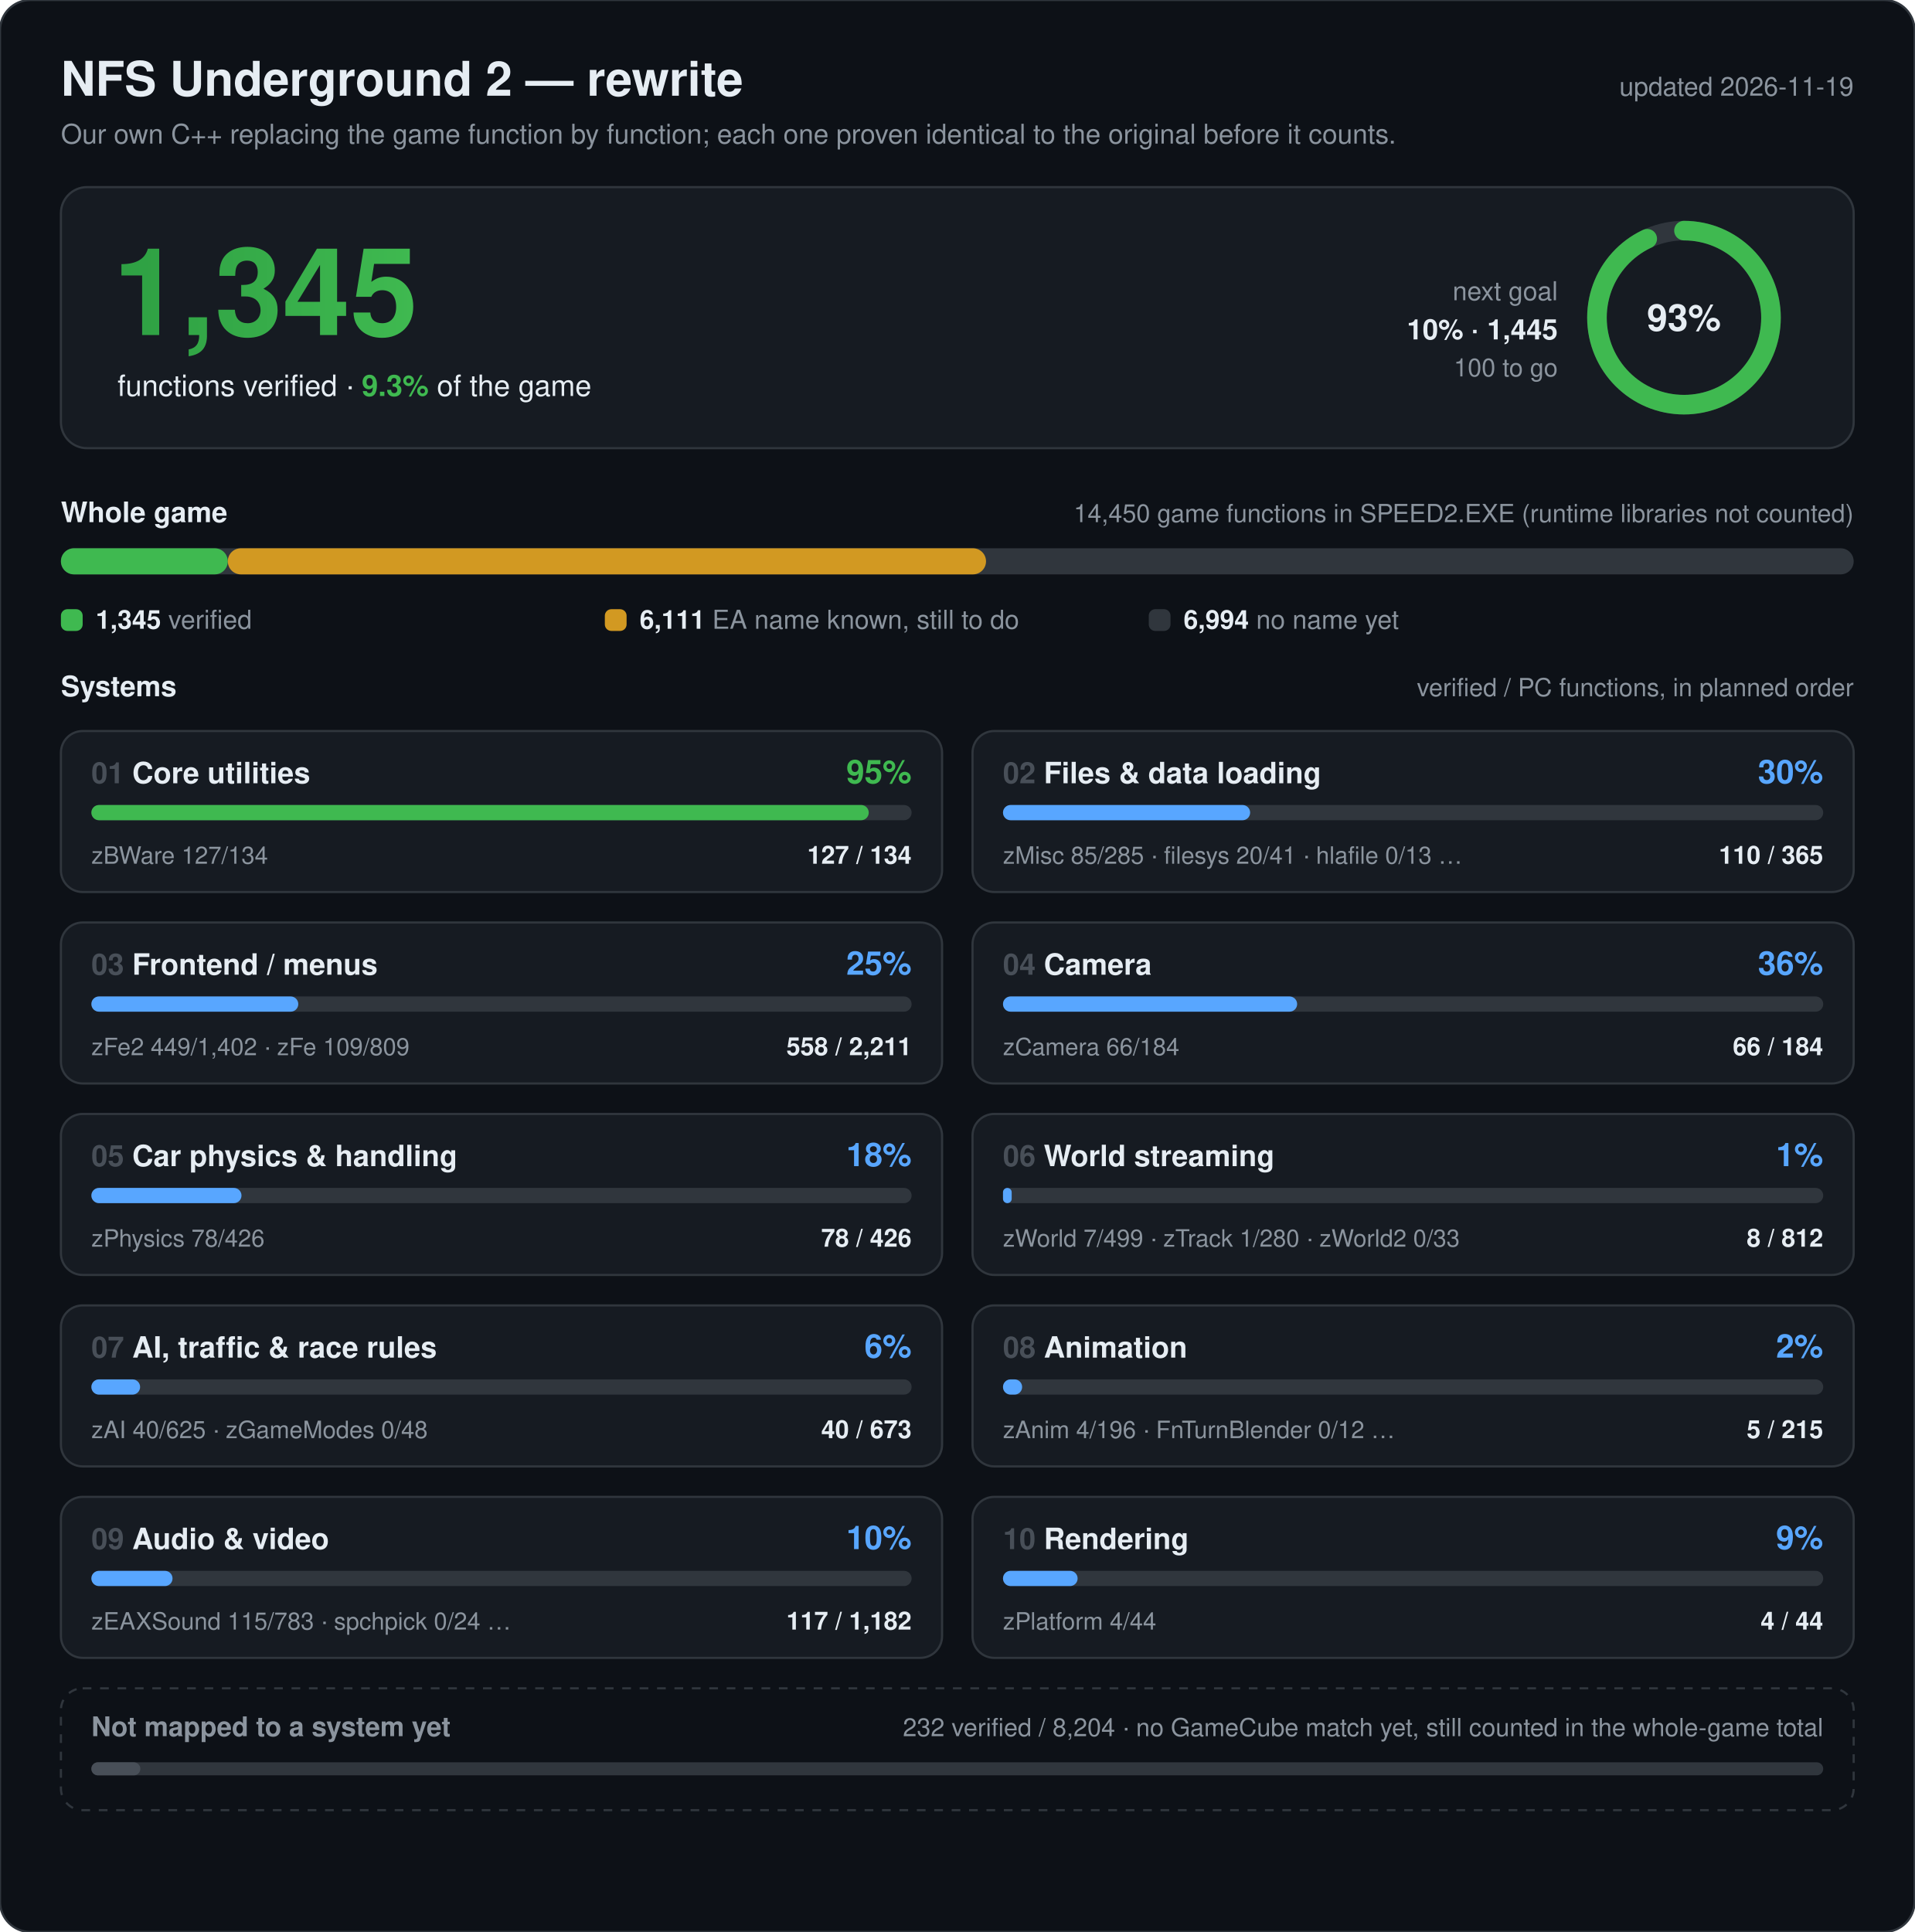
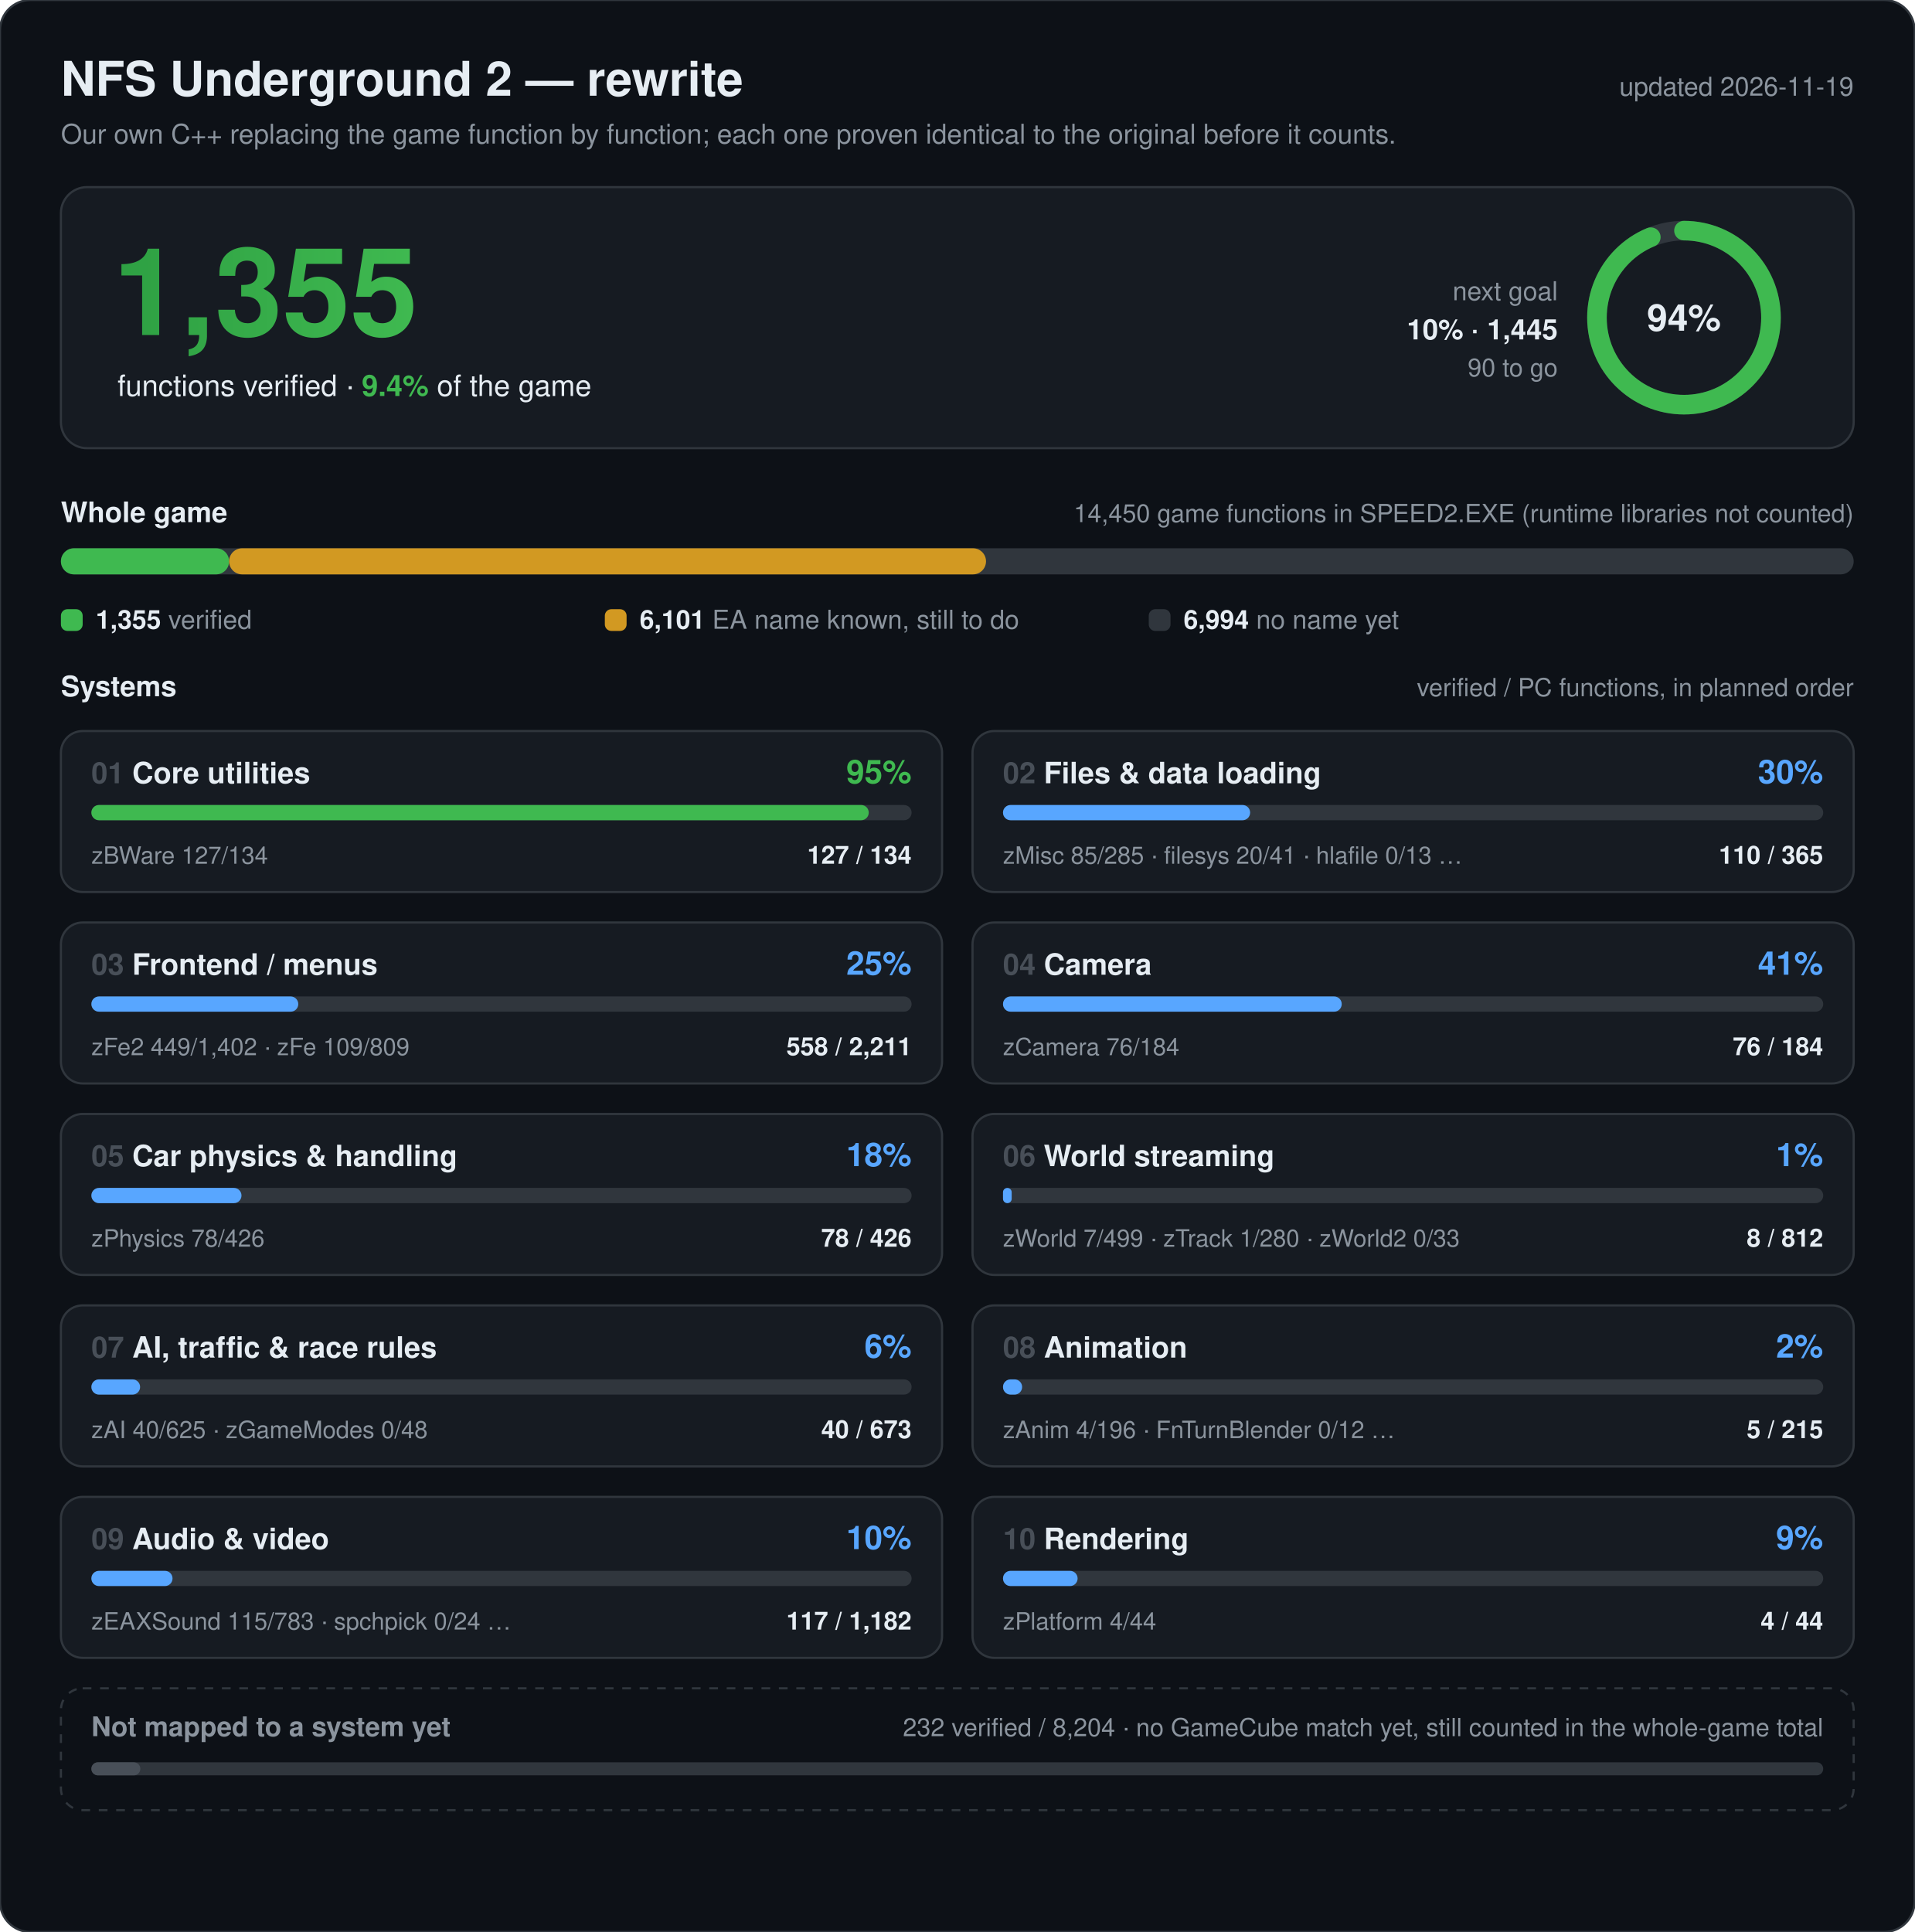
<svg xmlns="http://www.w3.org/2000/svg" width="880" height="888" viewBox="0 0 880 888" font-family="-apple-system, Segoe UI, Helvetica, Arial, sans-serif">
  <defs>
    <linearGradient id="g" x1="0" x2="1">
      <stop offset="0" stop-color="#2ea043" />
      <stop offset="1" stop-color="#3fb950" />
    </linearGradient>
  </defs>
  <rect width="880" height="888" rx="14" fill="#0d1117" stroke="#30363d" />
  <text x="28" y="44" font-size="22" font-weight="800" fill="#e6edf3">NFS Underground 2 — rewrite</text>
  <text x="28" y="66" font-size="12.5" fill="#8b949e">Our own C++ replacing the game function by function; each one proven identical to the original before it counts.</text>
  <text x="852" y="44" font-size="12" fill="#8b949e" text-anchor="end">updated 2026-11-19</text>
  <rect x="28" y="86" width="824" height="120" rx="12" fill="#161b22" stroke="#30363d" />
-   <text x="52" y="154" font-size="56" font-weight="800" fill="url(#g)">1,345</text>
-   <text x="54" y="182" font-size="13.5" fill="#e6edf3">functions verified · <tspan font-weight="700" fill="#3fb950">9.3%</tspan> of the game</text>
+   <text x="52" y="154" font-size="56" font-weight="800" fill="url(#g)">1,355</text>
+   <text x="54" y="182" font-size="13.5" fill="#e6edf3">functions verified · <tspan font-weight="700" fill="#3fb950">9.4%</tspan> of the game</text>
  <circle cx="774" cy="146.0" r="40" fill="none" stroke="#30363d" stroke-width="9" />
-   <circle cx="774" cy="146.0" r="40" fill="none" stroke="#3fb950" stroke-width="9" stroke-linecap="round" stroke-dasharray="233.9 251.3" transform="rotate(-90 774 146.0)" />
-   <text x="774" y="152.0" font-size="17" font-weight="800" fill="#e6edf3" text-anchor="middle">93%</text>
+   <circle cx="774" cy="146.0" r="40" fill="none" stroke="#3fb950" stroke-width="9" stroke-linecap="round" stroke-dasharray="235.7 251.3" transform="rotate(-90 774 146.0)" />
+   <text x="774" y="152.0" font-size="17" font-weight="800" fill="#e6edf3" text-anchor="middle">94%</text>
  <text x="716" y="138.0" font-size="12" fill="#8b949e" text-anchor="end">next goal</text>
  <text x="716" y="156.0" font-size="13" font-weight="700" fill="#e6edf3" text-anchor="end">10% · 1,445</text>
-   <text x="716" y="173.0" font-size="11.5" fill="#8b949e" text-anchor="end">100 to go</text>
+   <text x="716" y="173.0" font-size="11.5" fill="#8b949e" text-anchor="end">90 to go</text>
  <text x="28" y="240" font-size="13" font-weight="700" fill="#e6edf3">Whole game</text>
  <text x="852" y="240" font-size="11.5" fill="#8b949e" text-anchor="end">14,450 game functions in SPEED2.EXE (runtime libraries not counted)</text>
  <rect x="28" y="252" width="824" height="12" rx="6.0" fill="#30363d" />
-   <rect x="28.0" y="252" width="76.7" height="12" rx="6.0" fill="#3fb950" />
-   <rect x="104.7" y="252" width="348.5" height="12" rx="6.0" fill="#d29922" />
+   <rect x="28.0" y="252" width="77.3" height="12" rx="6.0" fill="#3fb950" />
+   <rect x="105.3" y="252" width="347.9" height="12" rx="6.0" fill="#d29922" />
  <rect x="28" y="280" width="10" height="10" rx="3" fill="#3fb950" />
  <text x="44" y="289" font-size="12" fill="#e6edf3">
-     <tspan font-weight="700">1,345</tspan>
+     <tspan font-weight="700">1,355</tspan>
    <tspan fill="#8b949e">verified</tspan>
  </text>
  <rect x="278" y="280" width="10" height="10" rx="3" fill="#d29922" />
  <text x="294" y="289" font-size="12" fill="#e6edf3">
-     <tspan font-weight="700">6,111</tspan>
+     <tspan font-weight="700">6,101</tspan>
    <tspan fill="#8b949e">EA name known, still to do</tspan>
  </text>
  <rect x="528" y="280" width="10" height="10" rx="3" fill="#30363d" />
  <text x="544" y="289" font-size="12" fill="#e6edf3">
    <tspan font-weight="700">6,994</tspan>
    <tspan fill="#8b949e">no name yet</tspan>
  </text>
  <text x="28" y="320" font-size="13" font-weight="700" fill="#e6edf3">Systems</text>
  <text x="852" y="320" font-size="11.5" fill="#8b949e" text-anchor="end">verified / PC functions, in planned order</text>
  <rect x="28.0" y="336" width="405.0" height="74" rx="10" fill="#161b22" stroke="#30363d" />
  <text x="42.0" y="360" font-size="13.5" font-weight="700" fill="#e6edf3">
    <tspan fill="#484f58">01</tspan>  Core utilities</text>
  <text x="419.0" y="360" font-size="15" font-weight="800" fill="#3fb950" text-anchor="end">95%</text>
  <rect x="42.0" y="370" width="377.0" height="7" rx="3.5" fill="#30363d" />
  <rect x="42.0" y="370" width="357.3" height="7" rx="3.5" fill="#3fb950" />
  <text x="42.0" y="397" font-size="11" fill="#8b949e">zBWare 127/134</text>
  <text x="419.0" y="397" font-size="11.5" font-weight="600" fill="#e6edf3" text-anchor="end">127 / 134</text>
  <rect x="447.0" y="336" width="405.0" height="74" rx="10" fill="#161b22" stroke="#30363d" />
  <text x="461.0" y="360" font-size="13.5" font-weight="700" fill="#e6edf3">
    <tspan fill="#484f58">02</tspan>  Files &amp; data loading</text>
  <text x="838.0" y="360" font-size="15" font-weight="800" fill="#58a6ff" text-anchor="end">30%</text>
  <rect x="461.0" y="370" width="377.0" height="7" rx="3.5" fill="#30363d" />
  <rect x="461.0" y="370" width="113.6" height="7" rx="3.5" fill="#58a6ff" />
  <text x="461.0" y="397" font-size="11" fill="#8b949e">zMisc 85/285 · filesys 20/41 · hlafile 0/13 …</text>
  <text x="838.0" y="397" font-size="11.5" font-weight="600" fill="#e6edf3" text-anchor="end">110 / 365</text>
  <rect x="28.0" y="424" width="405.0" height="74" rx="10" fill="#161b22" stroke="#30363d" />
  <text x="42.0" y="448" font-size="13.5" font-weight="700" fill="#e6edf3">
    <tspan fill="#484f58">03</tspan>  Frontend / menus</text>
  <text x="419.0" y="448" font-size="15" font-weight="800" fill="#58a6ff" text-anchor="end">25%</text>
  <rect x="42.0" y="458" width="377.0" height="7" rx="3.5" fill="#30363d" />
  <rect x="42.0" y="458" width="95.1" height="7" rx="3.5" fill="#58a6ff" />
  <text x="42.0" y="485" font-size="11" fill="#8b949e">zFe2 449/1,402 · zFe 109/809</text>
  <text x="419.0" y="485" font-size="11.5" font-weight="600" fill="#e6edf3" text-anchor="end">558 / 2,211</text>
  <rect x="447.0" y="424" width="405.0" height="74" rx="10" fill="#161b22" stroke="#30363d" />
  <text x="461.0" y="448" font-size="13.5" font-weight="700" fill="#e6edf3">
    <tspan fill="#484f58">04</tspan>  Camera</text>
-   <text x="838.0" y="448" font-size="15" font-weight="800" fill="#58a6ff" text-anchor="end">36%</text>
+   <text x="838.0" y="448" font-size="15" font-weight="800" fill="#58a6ff" text-anchor="end">41%</text>
  <rect x="461.0" y="458" width="377.0" height="7" rx="3.5" fill="#30363d" />
-   <rect x="461.0" y="458" width="135.2" height="7" rx="3.5" fill="#58a6ff" />
-   <text x="461.0" y="485" font-size="11" fill="#8b949e">zCamera 66/184</text>
-   <text x="838.0" y="485" font-size="11.5" font-weight="600" fill="#e6edf3" text-anchor="end">66 / 184</text>
+   <rect x="461.0" y="458" width="155.7" height="7" rx="3.5" fill="#58a6ff" />
+   <text x="461.0" y="485" font-size="11" fill="#8b949e">zCamera 76/184</text>
+   <text x="838.0" y="485" font-size="11.5" font-weight="600" fill="#e6edf3" text-anchor="end">76 / 184</text>
  <rect x="28.0" y="512" width="405.0" height="74" rx="10" fill="#161b22" stroke="#30363d" />
  <text x="42.0" y="536" font-size="13.5" font-weight="700" fill="#e6edf3">
    <tspan fill="#484f58">05</tspan>  Car physics &amp; handling</text>
  <text x="419.0" y="536" font-size="15" font-weight="800" fill="#58a6ff" text-anchor="end">18%</text>
  <rect x="42.0" y="546" width="377.0" height="7" rx="3.5" fill="#30363d" />
  <rect x="42.0" y="546" width="69.0" height="7" rx="3.5" fill="#58a6ff" />
  <text x="42.0" y="573" font-size="11" fill="#8b949e">zPhysics 78/426</text>
  <text x="419.0" y="573" font-size="11.5" font-weight="600" fill="#e6edf3" text-anchor="end">78 / 426</text>
  <rect x="447.0" y="512" width="405.0" height="74" rx="10" fill="#161b22" stroke="#30363d" />
  <text x="461.0" y="536" font-size="13.5" font-weight="700" fill="#e6edf3">
    <tspan fill="#484f58">06</tspan>  World streaming</text>
  <text x="838.0" y="536" font-size="15" font-weight="800" fill="#58a6ff" text-anchor="end">1%</text>
  <rect x="461.0" y="546" width="377.0" height="7" rx="3.5" fill="#30363d" />
  <rect x="461.0" y="546" width="4.0" height="7" rx="2.0" fill="#58a6ff" />
  <text x="461.0" y="573" font-size="11" fill="#8b949e">zWorld 7/499 · zTrack 1/280 · zWorld2 0/33</text>
  <text x="838.0" y="573" font-size="11.5" font-weight="600" fill="#e6edf3" text-anchor="end">8 / 812</text>
  <rect x="28.0" y="600" width="405.0" height="74" rx="10" fill="#161b22" stroke="#30363d" />
  <text x="42.0" y="624" font-size="13.5" font-weight="700" fill="#e6edf3">
    <tspan fill="#484f58">07</tspan>  AI, traffic &amp; race rules</text>
  <text x="419.0" y="624" font-size="15" font-weight="800" fill="#58a6ff" text-anchor="end">6%</text>
  <rect x="42.0" y="634" width="377.0" height="7" rx="3.5" fill="#30363d" />
  <rect x="42.0" y="634" width="22.4" height="7" rx="3.5" fill="#58a6ff" />
  <text x="42.0" y="661" font-size="11" fill="#8b949e">zAI 40/625 · zGameModes 0/48</text>
  <text x="419.0" y="661" font-size="11.5" font-weight="600" fill="#e6edf3" text-anchor="end">40 / 673</text>
  <rect x="447.0" y="600" width="405.0" height="74" rx="10" fill="#161b22" stroke="#30363d" />
  <text x="461.0" y="624" font-size="13.5" font-weight="700" fill="#e6edf3">
    <tspan fill="#484f58">08</tspan>  Animation</text>
  <text x="838.0" y="624" font-size="15" font-weight="800" fill="#58a6ff" text-anchor="end">2%</text>
  <rect x="461.0" y="634" width="377.0" height="7" rx="3.5" fill="#30363d" />
  <rect x="461.0" y="634" width="8.8" height="7" rx="3.5" fill="#58a6ff" />
  <text x="461.0" y="661" font-size="11" fill="#8b949e">zAnim 4/196 · FnTurnBlender 0/12 …</text>
  <text x="838.0" y="661" font-size="11.5" font-weight="600" fill="#e6edf3" text-anchor="end">5 / 215</text>
  <rect x="28.0" y="688" width="405.0" height="74" rx="10" fill="#161b22" stroke="#30363d" />
  <text x="42.0" y="712" font-size="13.5" font-weight="700" fill="#e6edf3">
    <tspan fill="#484f58">09</tspan>  Audio &amp; video</text>
  <text x="419.0" y="712" font-size="15" font-weight="800" fill="#58a6ff" text-anchor="end">10%</text>
  <rect x="42.0" y="722" width="377.0" height="7" rx="3.5" fill="#30363d" />
  <rect x="42.0" y="722" width="37.3" height="7" rx="3.5" fill="#58a6ff" />
  <text x="42.0" y="749" font-size="11" fill="#8b949e">zEAXSound 115/783 · spchpick 0/24 …</text>
  <text x="419.0" y="749" font-size="11.5" font-weight="600" fill="#e6edf3" text-anchor="end">117 / 1,182</text>
  <rect x="447.0" y="688" width="405.0" height="74" rx="10" fill="#161b22" stroke="#30363d" />
  <text x="461.0" y="712" font-size="13.5" font-weight="700" fill="#e6edf3">
    <tspan fill="#484f58">10</tspan>  Rendering</text>
  <text x="838.0" y="712" font-size="15" font-weight="800" fill="#58a6ff" text-anchor="end">9%</text>
  <rect x="461.0" y="722" width="377.0" height="7" rx="3.5" fill="#30363d" />
  <rect x="461.0" y="722" width="34.3" height="7" rx="3.5" fill="#58a6ff" />
  <text x="461.0" y="749" font-size="11" fill="#8b949e">zPlatform 4/44</text>
  <text x="838.0" y="749" font-size="11.5" font-weight="600" fill="#e6edf3" text-anchor="end">4 / 44</text>
  <rect x="28" y="776" width="824" height="56" rx="10" fill="#0d1117" stroke="#30363d" stroke-dasharray="4 4" />
  <text x="42" y="798" font-size="12.5" font-weight="700" fill="#8b949e">Not mapped to a system yet</text>
  <text x="838" y="798" font-size="11.5" fill="#8b949e" text-anchor="end">232 verified / 8,204 · no GameCube match yet, still counted in the whole-game total</text>
  <rect x="42" y="810" width="796" height="6" rx="3.0" fill="#30363d" />
  <rect x="42.0" y="810" width="22.5" height="6" rx="3.0" fill="#484f58" />
</svg>
